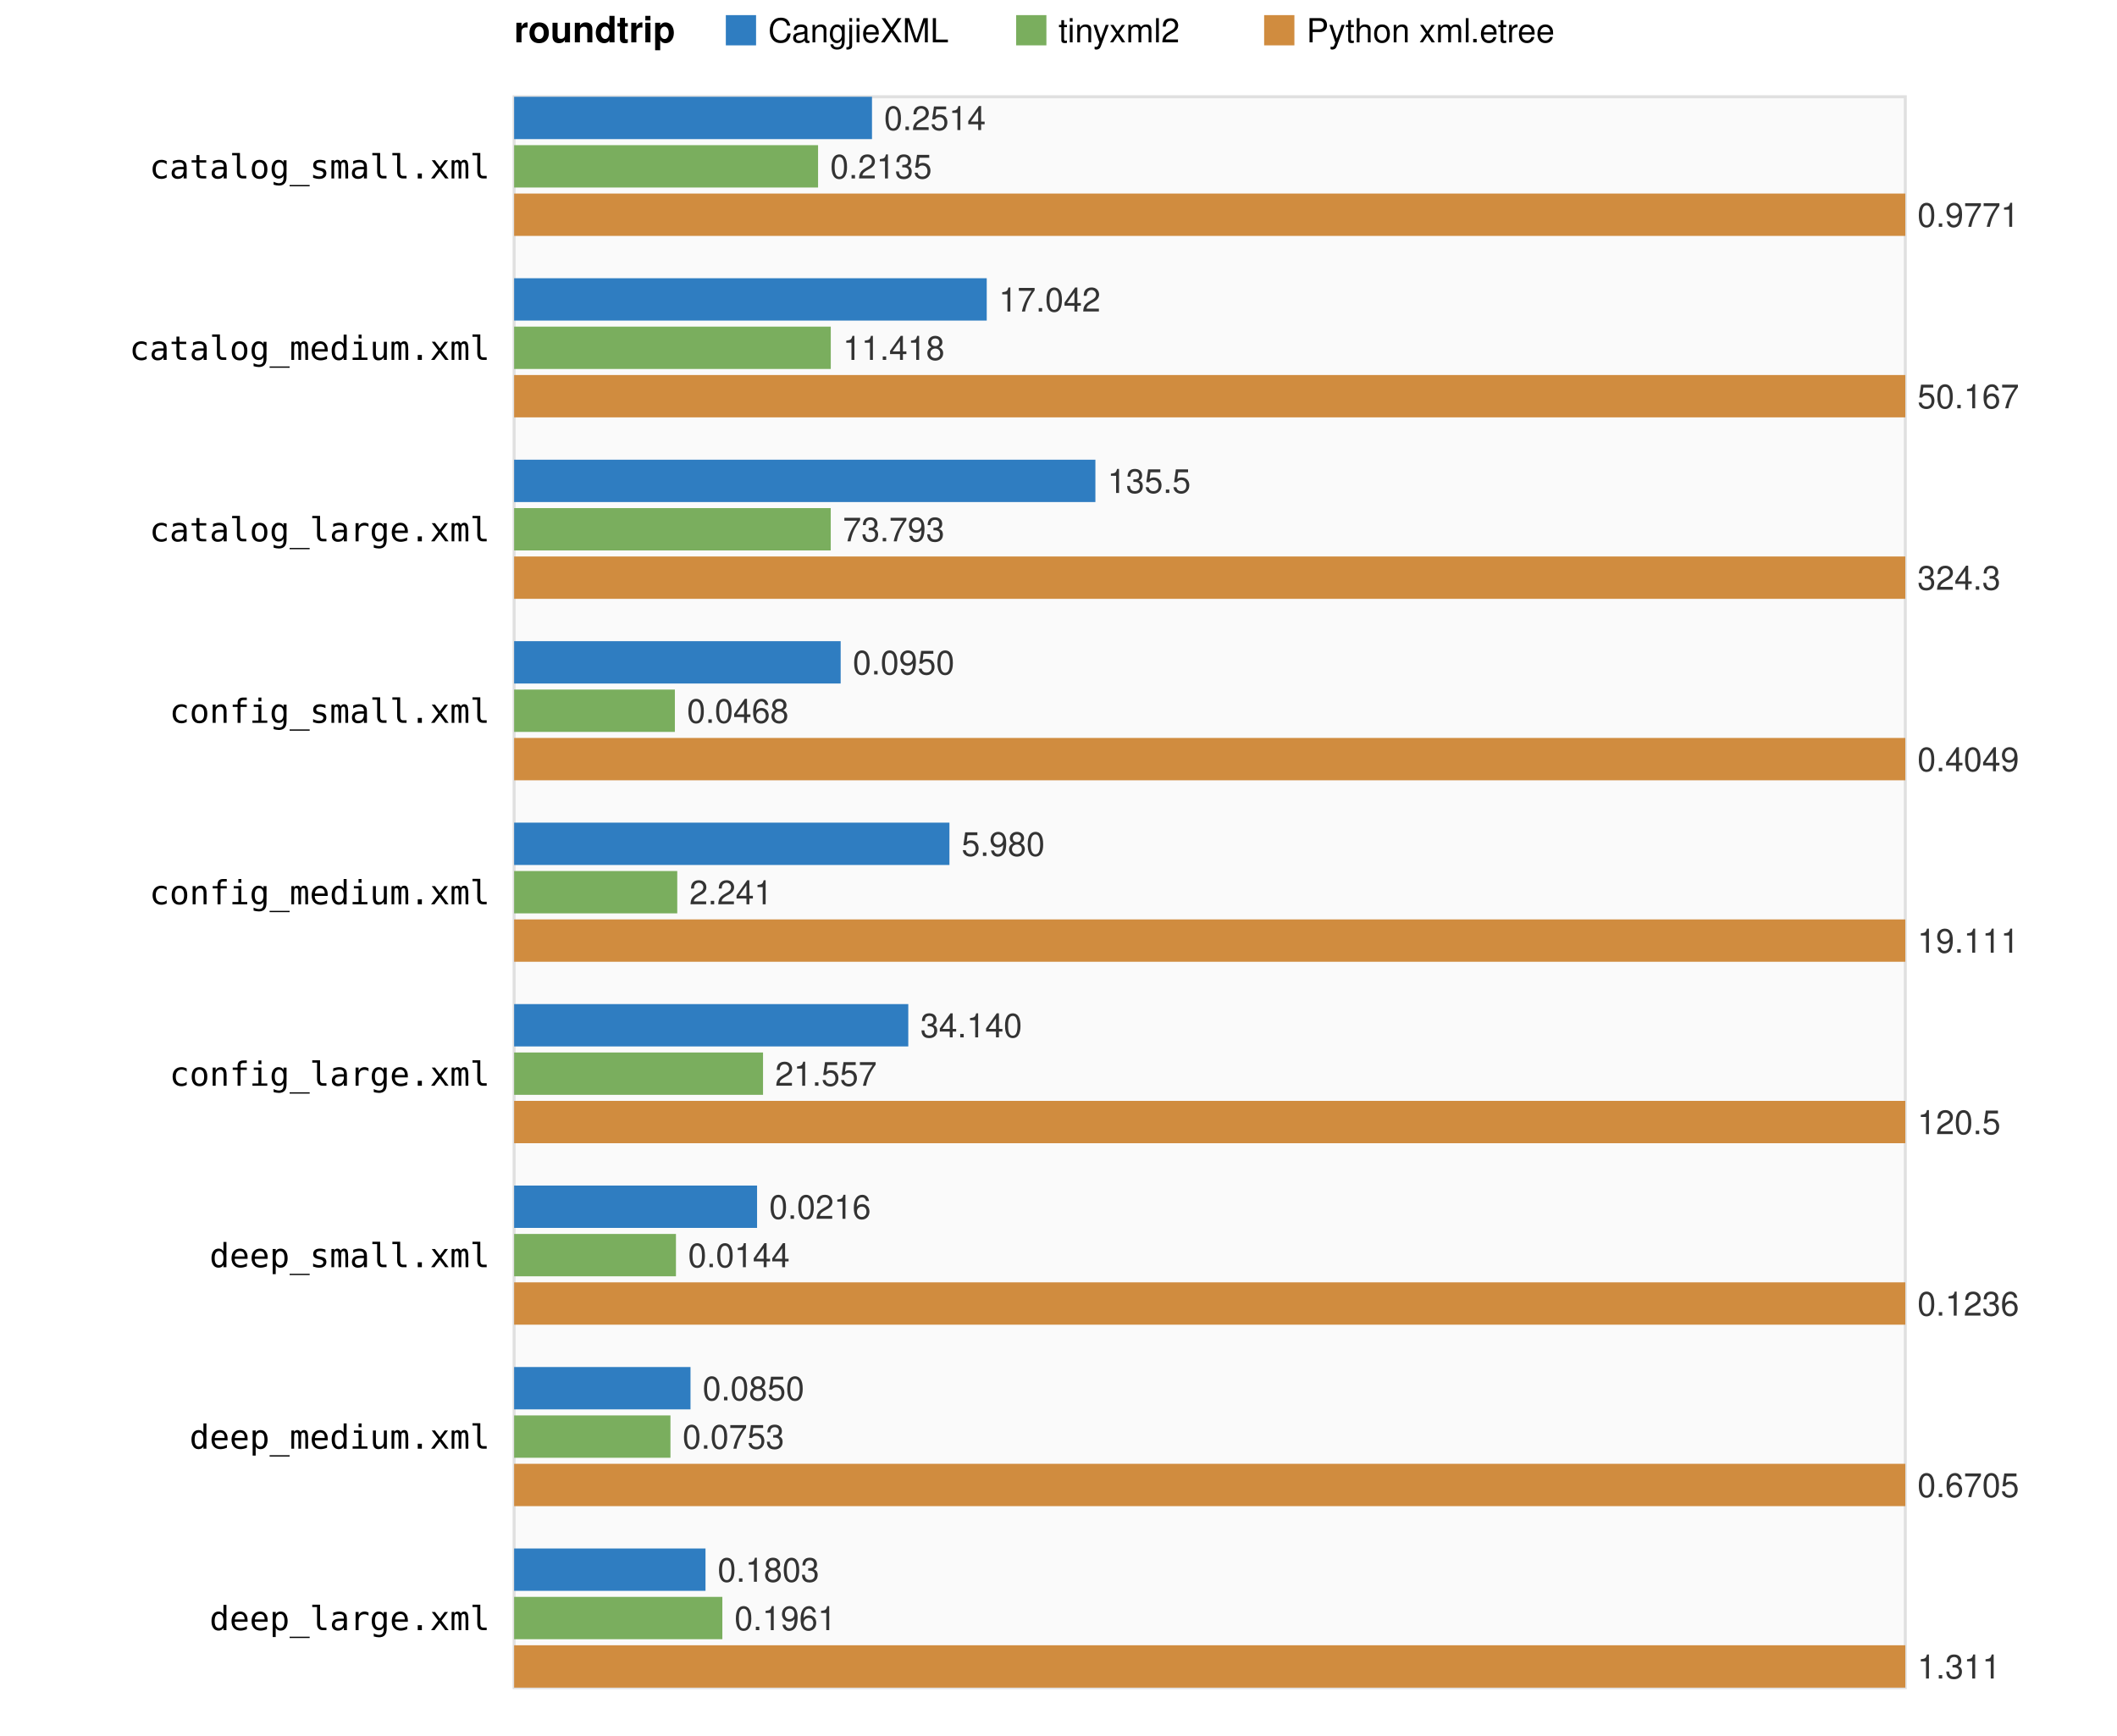
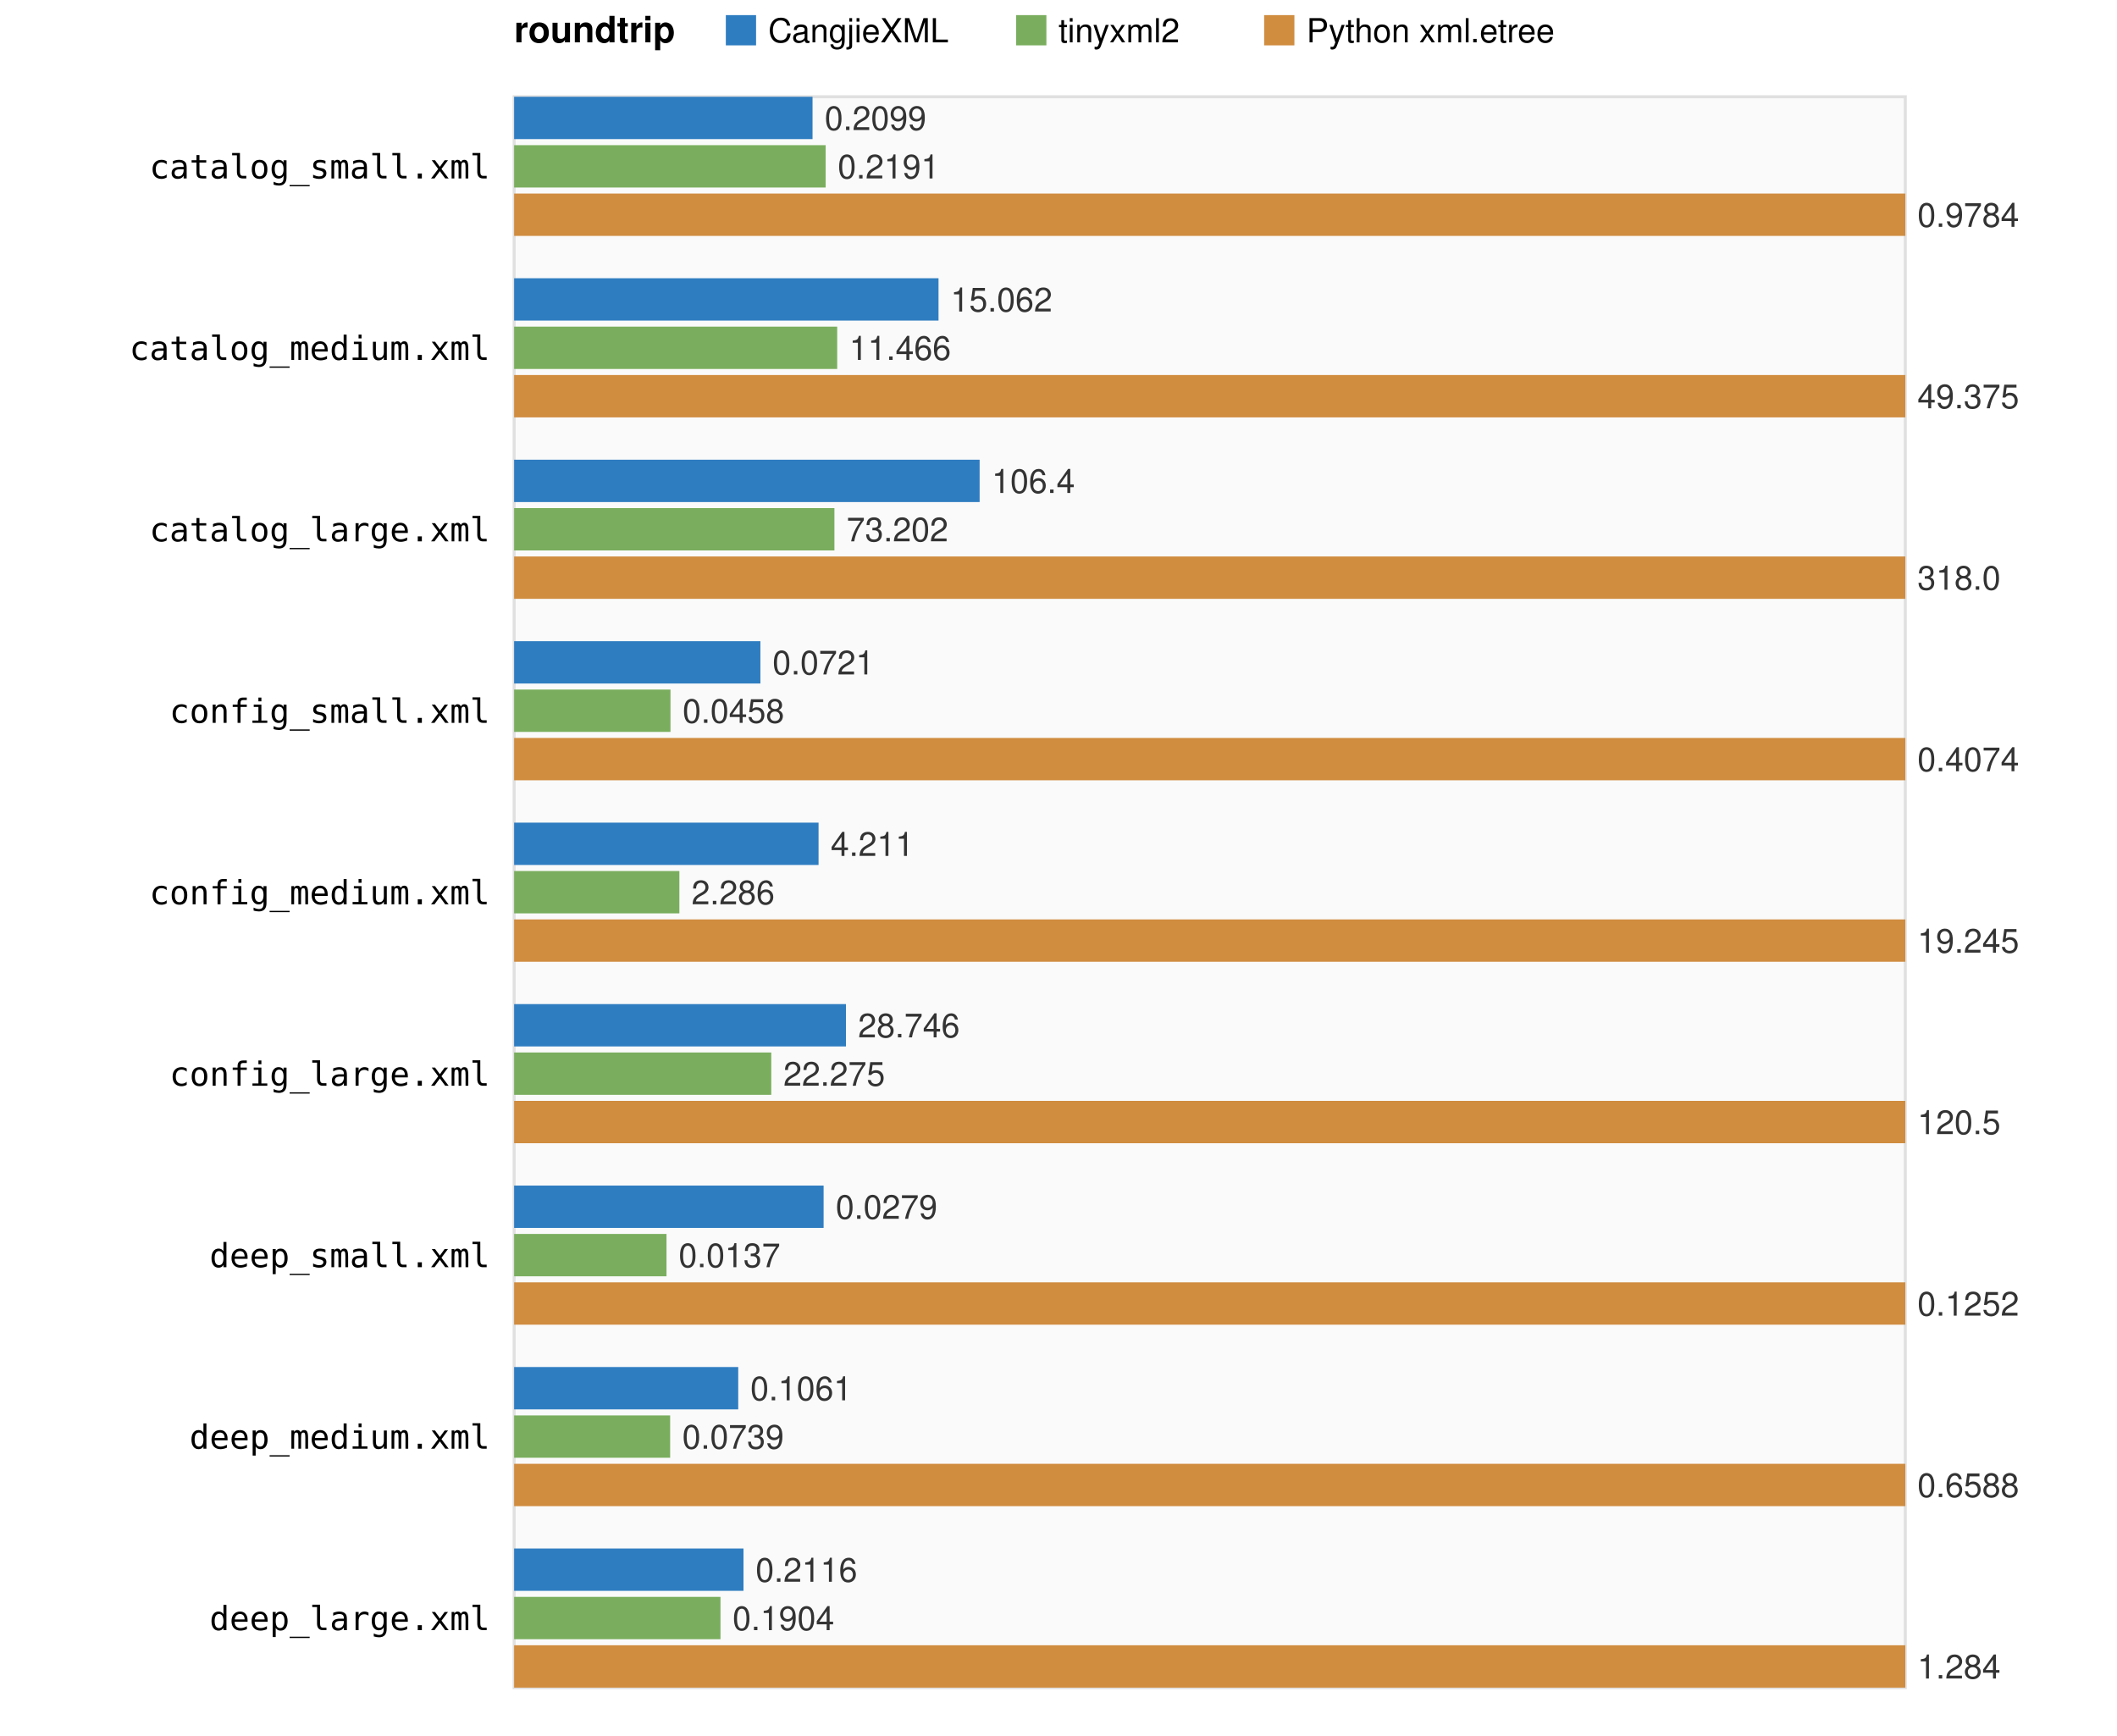
<svg xmlns="http://www.w3.org/2000/svg" viewBox="0 0 700 574" role="img" aria-label="roundtrip" font-family="-apple-system,Segoe UI,Helvetica,Arial,sans-serif" font-size="11">
  <text x="170" y="14" font-size="12" font-weight="600">roundtrip</text>
  <rect x="240" y="5" width="10" height="10" fill="#2F7DC1" />
  <text x="254" y="14">CangjieXML</text>
  <rect x="336" y="5" width="10" height="10" fill="#7AAE5E" />
  <text x="350" y="14">tinyxml2</text>
  <rect x="418" y="5" width="10" height="10" fill="#D08C3F" />
  <text x="432" y="14">Python xml.etree</text>
  <rect x="170" y="32" width="460" height="526" fill="#fafafa" stroke="#e0e0e0" />
  <text x="162" y="59.0" text-anchor="end" font-family="ui-monospace,Menlo,Consolas,monospace">catalog_small.xml</text>
-   <rect x="170" y="32" width="118.33" height="14" fill="#2F7DC1" />
-   <text x="292.33" y="43" fill="#333">0.2514</text>
-   <rect x="170" y="48" width="100.50" height="14" fill="#7AAE5E" />
-   <text x="274.50" y="59" fill="#333">0.2135</text>
+   <rect x="170" y="32" width="98.67" height="14" fill="#2F7DC1" />
+   <text x="272.67" y="43" fill="#333">0.2099</text>
+   <rect x="170" y="48" width="103.00" height="14" fill="#7AAE5E" />
+   <text x="277.00" y="59" fill="#333">0.2191</text>
  <rect x="170" y="64" width="460.00" height="14" fill="#D08C3F" />
-   <text x="634.00" y="75" fill="#333">0.9771</text>
+   <text x="634.00" y="75" fill="#333">0.9784</text>
  <text x="162" y="119.0" text-anchor="end" font-family="ui-monospace,Menlo,Consolas,monospace">catalog_medium.xml</text>
-   <rect x="170" y="92" width="156.27" height="14" fill="#2F7DC1" />
-   <text x="330.27" y="103" fill="#333">17.042</text>
-   <rect x="170" y="108" width="104.70" height="14" fill="#7AAE5E" />
-   <text x="278.70" y="119" fill="#333">11.418</text>
+   <rect x="170" y="92" width="140.33" height="14" fill="#2F7DC1" />
+   <text x="314.33" y="103" fill="#333">15.062</text>
+   <rect x="170" y="108" width="106.82" height="14" fill="#7AAE5E" />
+   <text x="280.82" y="119" fill="#333">11.466</text>
  <rect x="170" y="124" width="460.00" height="14" fill="#D08C3F" />
-   <text x="634.00" y="135" fill="#333">50.167</text>
+   <text x="634.00" y="135" fill="#333">49.375</text>
  <text x="162" y="179.0" text-anchor="end" font-family="ui-monospace,Menlo,Consolas,monospace">catalog_large.xml</text>
-   <rect x="170" y="152" width="192.20" height="14" fill="#2F7DC1" />
-   <text x="366.20" y="163" fill="#333">135.5</text>
-   <rect x="170" y="168" width="104.69" height="14" fill="#7AAE5E" />
-   <text x="278.69" y="179" fill="#333">73.793</text>
+   <rect x="170" y="152" width="153.92" height="14" fill="#2F7DC1" />
+   <text x="327.92" y="163" fill="#333">106.4</text>
+   <rect x="170" y="168" width="105.91" height="14" fill="#7AAE5E" />
+   <text x="279.91" y="179" fill="#333">73.202</text>
  <rect x="170" y="184" width="460.00" height="14" fill="#D08C3F" />
-   <text x="634.00" y="195" fill="#333">324.3</text>
+   <text x="634.00" y="195" fill="#333">318.0</text>
  <text x="162" y="239.0" text-anchor="end" font-family="ui-monospace,Menlo,Consolas,monospace">config_small.xml</text>
-   <rect x="170" y="212" width="107.97" height="14" fill="#2F7DC1" />
-   <text x="281.97" y="223" fill="#333">0.0950</text>
-   <rect x="170" y="228" width="53.15" height="14" fill="#7AAE5E" />
-   <text x="227.15" y="239" fill="#333">0.0468</text>
+   <rect x="170" y="212" width="81.43" height="14" fill="#2F7DC1" />
+   <text x="255.43" y="223" fill="#333">0.0721</text>
+   <rect x="170" y="228" width="51.70" height="14" fill="#7AAE5E" />
+   <text x="225.70" y="239" fill="#333">0.0458</text>
  <rect x="170" y="244" width="460.00" height="14" fill="#D08C3F" />
-   <text x="634.00" y="255" fill="#333">0.4049</text>
+   <text x="634.00" y="255" fill="#333">0.4074</text>
  <text x="162" y="299.0" text-anchor="end" font-family="ui-monospace,Menlo,Consolas,monospace">config_medium.xml</text>
-   <rect x="170" y="272" width="143.94" height="14" fill="#2F7DC1" />
-   <text x="317.94" y="283" fill="#333">5.980</text>
-   <rect x="170" y="288" width="53.94" height="14" fill="#7AAE5E" />
-   <text x="227.94" y="299" fill="#333">2.241</text>
+   <rect x="170" y="272" width="100.66" height="14" fill="#2F7DC1" />
+   <text x="274.66" y="283" fill="#333">4.211</text>
+   <rect x="170" y="288" width="54.64" height="14" fill="#7AAE5E" />
+   <text x="228.64" y="299" fill="#333">2.286</text>
  <rect x="170" y="304" width="460.00" height="14" fill="#D08C3F" />
-   <text x="634.00" y="315" fill="#333">19.111</text>
+   <text x="634.00" y="315" fill="#333">19.245</text>
  <text x="162" y="359.0" text-anchor="end" font-family="ui-monospace,Menlo,Consolas,monospace">config_large.xml</text>
-   <rect x="170" y="332" width="130.33" height="14" fill="#2F7DC1" />
-   <text x="304.33" y="343" fill="#333">34.140</text>
-   <rect x="170" y="348" width="82.30" height="14" fill="#7AAE5E" />
-   <text x="256.30" y="359" fill="#333">21.557</text>
+   <rect x="170" y="332" width="109.72" height="14" fill="#2F7DC1" />
+   <text x="283.72" y="343" fill="#333">28.746</text>
+   <rect x="170" y="348" width="85.02" height="14" fill="#7AAE5E" />
+   <text x="259.02" y="359" fill="#333">22.275</text>
  <rect x="170" y="364" width="460.00" height="14" fill="#D08C3F" />
  <text x="634.00" y="375" fill="#333">120.5</text>
  <text x="162" y="419.0" text-anchor="end" font-family="ui-monospace,Menlo,Consolas,monospace">deep_small.xml</text>
-   <rect x="170" y="392" width="80.33" height="14" fill="#2F7DC1" />
-   <text x="254.33" y="403" fill="#333">0.0216</text>
-   <rect x="170" y="408" width="53.51" height="14" fill="#7AAE5E" />
-   <text x="227.51" y="419" fill="#333">0.0144</text>
+   <rect x="170" y="392" width="102.33" height="14" fill="#2F7DC1" />
+   <text x="276.33" y="403" fill="#333">0.0279</text>
+   <rect x="170" y="408" width="50.39" height="14" fill="#7AAE5E" />
+   <text x="224.39" y="419" fill="#333">0.0137</text>
  <rect x="170" y="424" width="460.00" height="14" fill="#D08C3F" />
-   <text x="634.00" y="435" fill="#333">0.1236</text>
+   <text x="634.00" y="435" fill="#333">0.1252</text>
  <text x="162" y="479.0" text-anchor="end" font-family="ui-monospace,Menlo,Consolas,monospace">deep_medium.xml</text>
-   <rect x="170" y="452" width="58.32" height="14" fill="#2F7DC1" />
-   <text x="232.32" y="463" fill="#333">0.0850</text>
-   <rect x="170" y="468" width="51.69" height="14" fill="#7AAE5E" />
-   <text x="225.69" y="479" fill="#333">0.0753</text>
+   <rect x="170" y="452" width="74.10" height="14" fill="#2F7DC1" />
+   <text x="248.10" y="463" fill="#333">0.1061</text>
+   <rect x="170" y="468" width="51.59" height="14" fill="#7AAE5E" />
+   <text x="225.59" y="479" fill="#333">0.0739</text>
  <rect x="170" y="484" width="460.00" height="14" fill="#D08C3F" />
-   <text x="634.00" y="495" fill="#333">0.6705</text>
+   <text x="634.00" y="495" fill="#333">0.6588</text>
  <text x="162" y="539.0" text-anchor="end" font-family="ui-monospace,Menlo,Consolas,monospace">deep_large.xml</text>
-   <rect x="170" y="512" width="63.28" height="14" fill="#2F7DC1" />
-   <text x="237.28" y="523" fill="#333">0.1803</text>
-   <rect x="170" y="528" width="68.85" height="14" fill="#7AAE5E" />
-   <text x="242.85" y="539" fill="#333">0.1961</text>
+   <rect x="170" y="512" width="75.84" height="14" fill="#2F7DC1" />
+   <text x="249.84" y="523" fill="#333">0.2116</text>
+   <rect x="170" y="528" width="68.23" height="14" fill="#7AAE5E" />
+   <text x="242.23" y="539" fill="#333">0.1904</text>
  <rect x="170" y="544" width="460.00" height="14" fill="#D08C3F" />
-   <text x="634.00" y="555" fill="#333">1.311</text>
+   <text x="634.00" y="555" fill="#333">1.284</text>
</svg>
